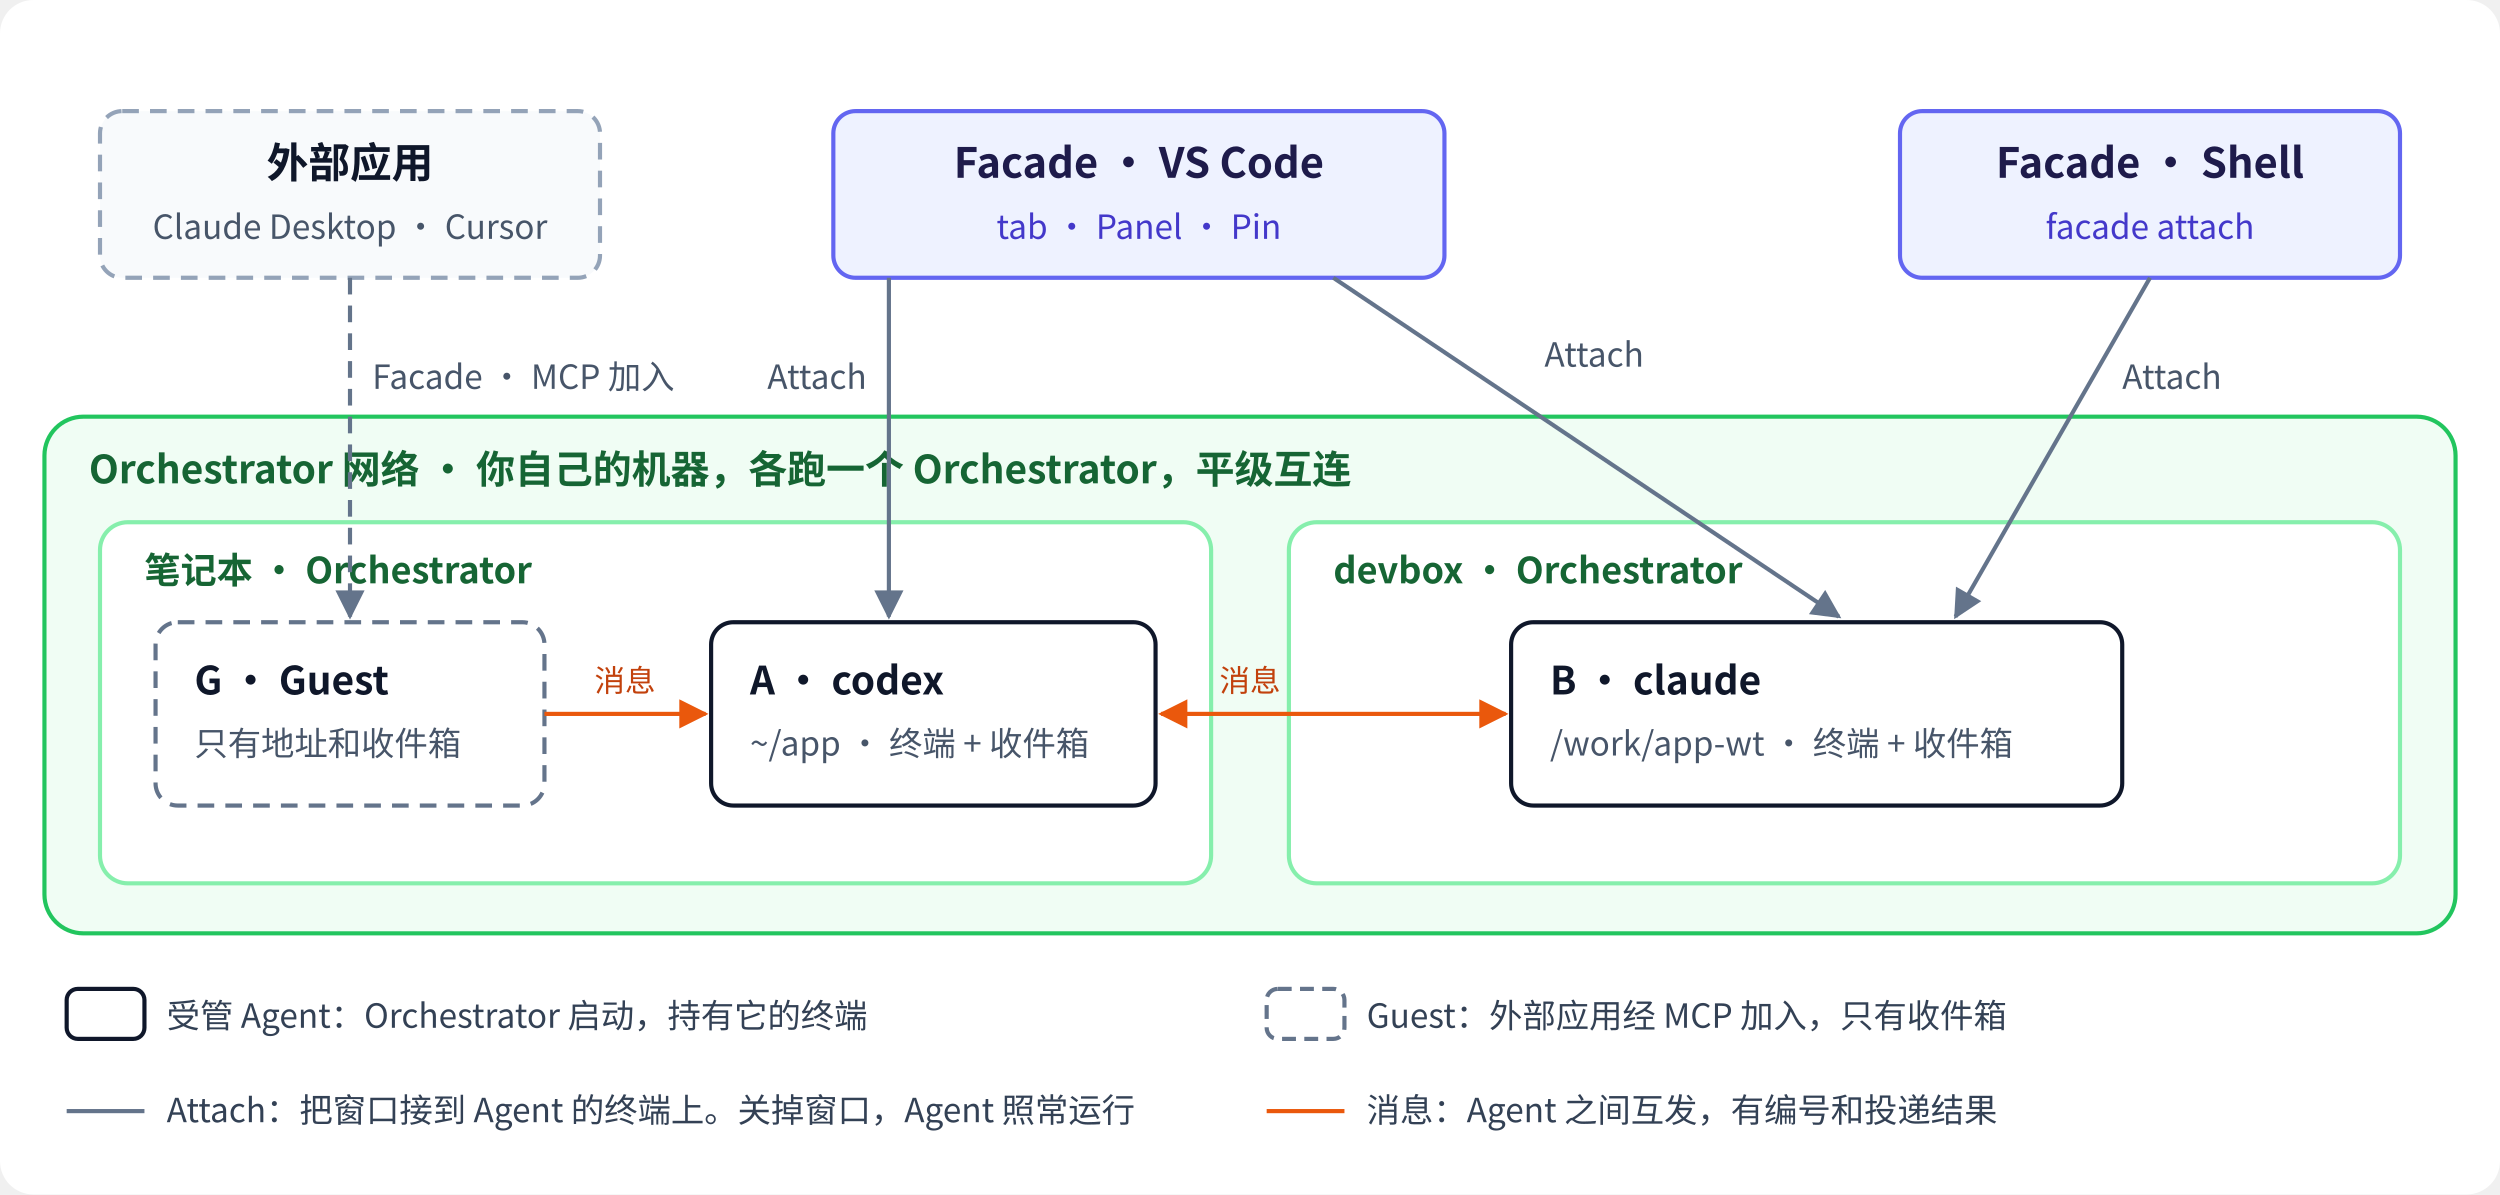
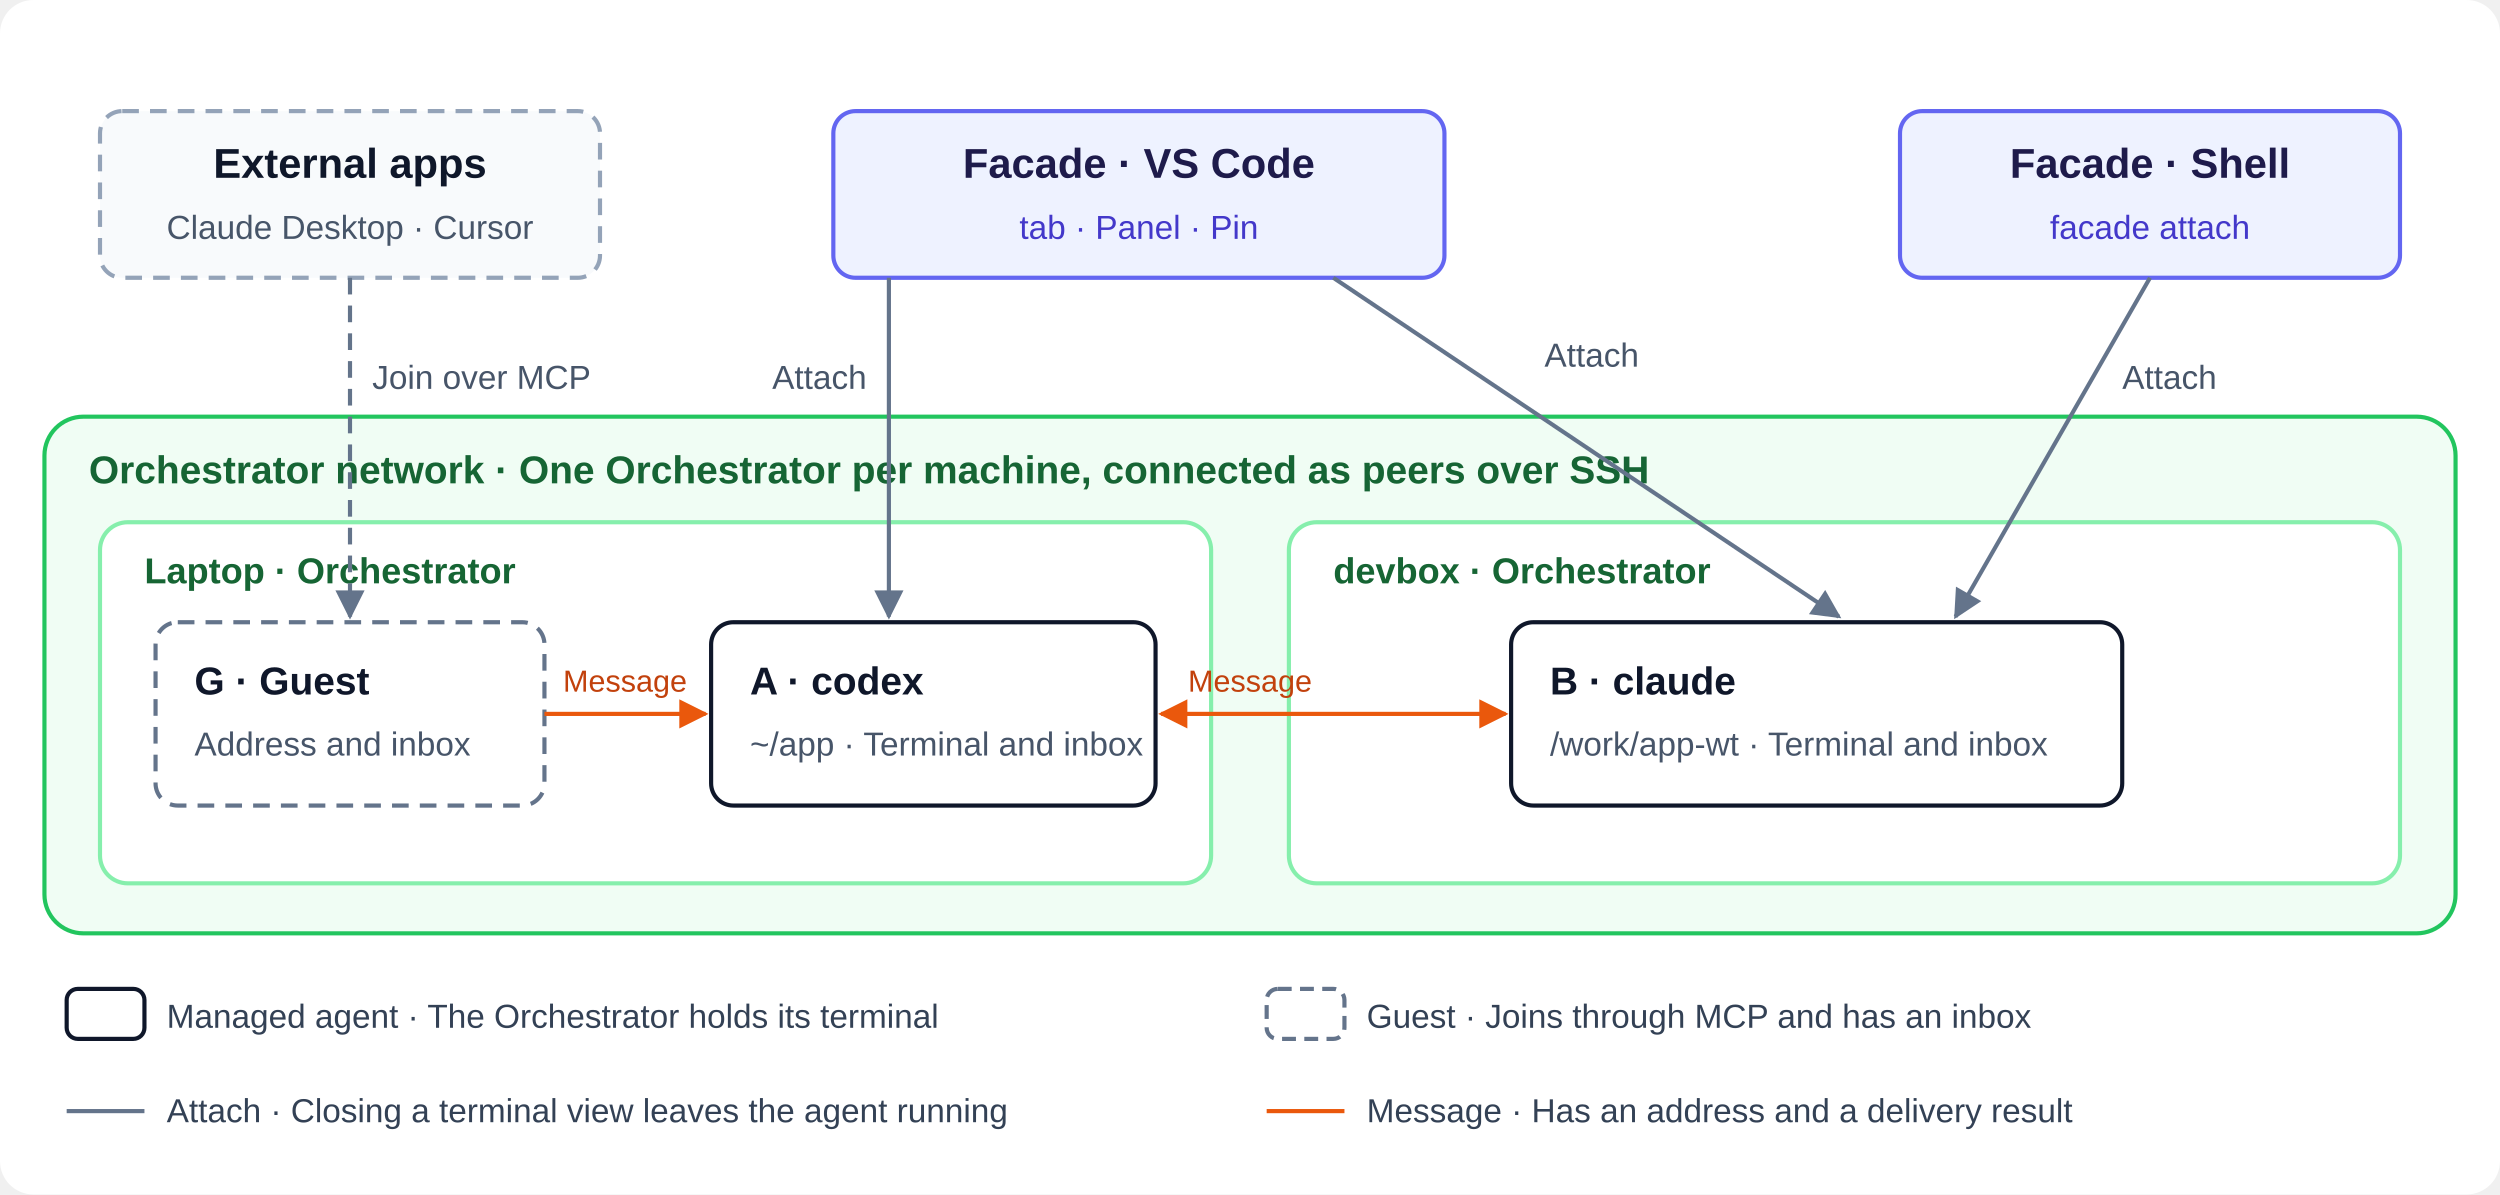
- <svg xmlns="http://www.w3.org/2000/svg" width="900" height="430" viewBox="0 0 900 430" font-family="'Segoe UI','Microsoft YaHei','PingFang SC','Noto Sans CJK SC',sans-serif">
+ <svg xmlns="http://www.w3.org/2000/svg" width="900" height="430" viewBox="0 0 900 430" font-family="'Segoe UI',Arial,sans-serif" role="img" aria-labelledby="overview-title overview-description">
  <defs>
    <marker id="gray" viewBox="0 0 10 10" refX="9" refY="5" markerWidth="7" markerHeight="7" orient="auto-start-reverse">
      <path d="M0,0 L10,5 L0,10 z" fill="#64748b" />
    </marker>
    <marker id="orange" viewBox="0 0 10 10" refX="9" refY="5" markerWidth="7" markerHeight="7" orient="auto-start-reverse">
      <path d="M0,0 L10,5 L0,10 z" fill="#ea580c" />
    </marker>
  </defs>
  <rect width="900" height="430" rx="12" fill="#ffffff" />
  <rect x="36" y="40" width="180" height="60" rx="8" fill="#f8fafc" stroke="#94a3b8" stroke-width="1.5" stroke-dasharray="6 4" />
-   <text x="126" y="64" text-anchor="middle" font-size="15" font-weight="600" fill="#0f172a">外部应用</text>
+   <text x="126" y="64" text-anchor="middle" font-size="15" font-weight="600" fill="#0f172a">External apps</text>
  <text x="126" y="86" text-anchor="middle" font-size="12" fill="#475569">Claude Desktop · Cursor</text>
  <rect x="300" y="40" width="220" height="60" rx="8" fill="#eef2ff" stroke="#6366f1" stroke-width="1.5" />
  <text x="410" y="64" text-anchor="middle" font-size="15" font-weight="600" fill="#1e1b4b">Facade · VS Code</text>
  <text x="410" y="86" text-anchor="middle" font-size="12" fill="#4338ca">tab · Panel · Pin</text>
  <rect x="684" y="40" width="180" height="60" rx="8" fill="#eef2ff" stroke="#6366f1" stroke-width="1.5" />
  <text x="774" y="64" text-anchor="middle" font-size="15" font-weight="600" fill="#1e1b4b">Facade · Shell</text>
  <text x="774" y="86" text-anchor="middle" font-size="12" fill="#4338ca">facade attach</text>
  <rect x="16" y="150" width="868" height="186" rx="14" fill="#f0fdf4" stroke="#22c55e" stroke-width="1.5" />
-   <text x="32" y="174" font-size="14" font-weight="600" fill="#166534">Orchestrator 网络 · 你自己的机器，各跑一个 Orchestrator，平级互连</text>
+   <text x="32" y="174" font-size="14" font-weight="600" fill="#166534">Orchestrator network · One Orchestrator per machine, connected as peers over SSH</text>
  <rect x="36" y="188" width="400" height="130" rx="10" fill="#ffffff" stroke="#86efac" stroke-width="1.5" />
-   <text x="52" y="210" font-size="13" font-weight="600" fill="#166534">笔记本 · Orchestrator</text>
+   <text x="52" y="210" font-size="13" font-weight="600" fill="#166534">Laptop · Orchestrator</text>
  <rect x="464" y="188" width="400" height="130" rx="10" fill="#ffffff" stroke="#86efac" stroke-width="1.5" />
  <text x="480" y="210" font-size="13" font-weight="600" fill="#166534">devbox · Orchestrator</text>
  <rect x="56" y="224" width="140" height="66" rx="8" fill="#ffffff" stroke="#64748b" stroke-width="1.5" stroke-dasharray="6 4" />
  <text x="70" y="250" font-size="14" font-weight="600" fill="#0f172a">G · Guest</text>
-   <text x="70" y="272" font-size="12" fill="#475569">只有地址和收件箱</text>
+   <text x="70" y="272" font-size="12" fill="#475569">Address and inbox</text>
  <rect x="256" y="224" width="160" height="66" rx="8" fill="#ffffff" stroke="#0f172a" stroke-width="1.5" />
  <text x="270" y="250" font-size="14" font-weight="600" fill="#0f172a">A · codex</text>
-   <text x="270" y="272" font-size="12" fill="#475569">~/app · 终端 + 收件箱</text>
+   <text x="270" y="272" font-size="12" fill="#475569">~/app · Terminal and inbox</text>
  <rect x="544" y="224" width="220" height="66" rx="8" fill="#ffffff" stroke="#0f172a" stroke-width="1.5" />
  <text x="558" y="250" font-size="14" font-weight="600" fill="#0f172a">B · claude</text>
-   <text x="558" y="272" font-size="12" fill="#475569">/work/app-wt · 终端 + 收件箱</text>
+   <text x="558" y="272" font-size="12" fill="#475569">/work/app-wt · Terminal and inbox</text>
  <line x1="126" y1="100" x2="126" y2="222" stroke="#64748b" stroke-width="1.5" stroke-dasharray="6 4" marker-end="url(#gray)" />
-   <text x="134" y="140" font-size="12" fill="#475569">Facade · MCP 加入</text>
+   <text x="134" y="140" font-size="12" fill="#475569">Join over MCP</text>
  <line x1="320" y1="100" x2="320" y2="222" stroke="#64748b" stroke-width="1.5" marker-end="url(#gray)" />
  <text x="312" y="140" text-anchor="end" font-size="12" fill="#475569">Attach</text>
  <line x1="480" y1="100" x2="662" y2="222" stroke="#64748b" stroke-width="1.5" marker-end="url(#gray)" />
  <text x="556" y="132" font-size="12" fill="#475569">Attach</text>
  <line x1="774" y1="100" x2="704" y2="222" stroke="#64748b" stroke-width="1.5" marker-end="url(#gray)" />
  <text x="764" y="140" font-size="12" fill="#475569">Attach</text>
  <line x1="196" y1="257" x2="254" y2="257" stroke="#ea580c" stroke-width="1.5" marker-end="url(#orange)" />
-   <text x="225" y="249" text-anchor="middle" font-size="11" fill="#c2410c">消息</text>
+   <text x="225" y="249" text-anchor="middle" font-size="11" fill="#c2410c">Message</text>
  <line x1="418" y1="257" x2="542" y2="257" stroke="#ea580c" stroke-width="1.5" marker-start="url(#orange)" marker-end="url(#orange)" />
-   <text x="450" y="249" text-anchor="middle" font-size="11" fill="#c2410c">消息</text>
+   <text x="450" y="249" text-anchor="middle" font-size="11" fill="#c2410c">Message</text>
  <rect x="24" y="356" width="28" height="18" rx="4" fill="#ffffff" stroke="#0f172a" stroke-width="1.5" />
-   <text x="60" y="370" font-size="12" fill="#334155">受管 Agent：Orchestrator 启动，持有它的终端</text>
+   <text x="60" y="370" font-size="12" fill="#334155">Managed agent · The Orchestrator holds its terminal</text>
  <rect x="456" y="356" width="28" height="18" rx="4" fill="#ffffff" stroke="#64748b" stroke-width="1.5" stroke-dasharray="5 3" />
-   <text x="492" y="370" font-size="12" fill="#334155">Guest：外部应用经 MCP 加入，只有收件箱</text>
+   <text x="492" y="370" font-size="12" fill="#334155">Guest · Joins through MCP and has an inbox</text>
  <line x1="24" y1="400" x2="52" y2="400" stroke="#64748b" stroke-width="1.5" />
-   <text x="60" y="404" font-size="12" fill="#334155">Attach：把窗口接到 Agent 的终端上。关掉窗口，Agent 照常运行</text>
+   <text x="60" y="404" font-size="12" fill="#334155">Attach · Closing a terminal view leaves the agent running</text>
  <line x1="456" y1="400" x2="484" y2="400" stroke="#ea580c" stroke-width="1.5" />
-   <text x="492" y="404" font-size="12" fill="#334155">消息：Agent 之间互发，有编号和投递结果</text>
+   <text x="492" y="404" font-size="12" fill="#334155">Message · Has an address and a delivery result</text>
</svg>
